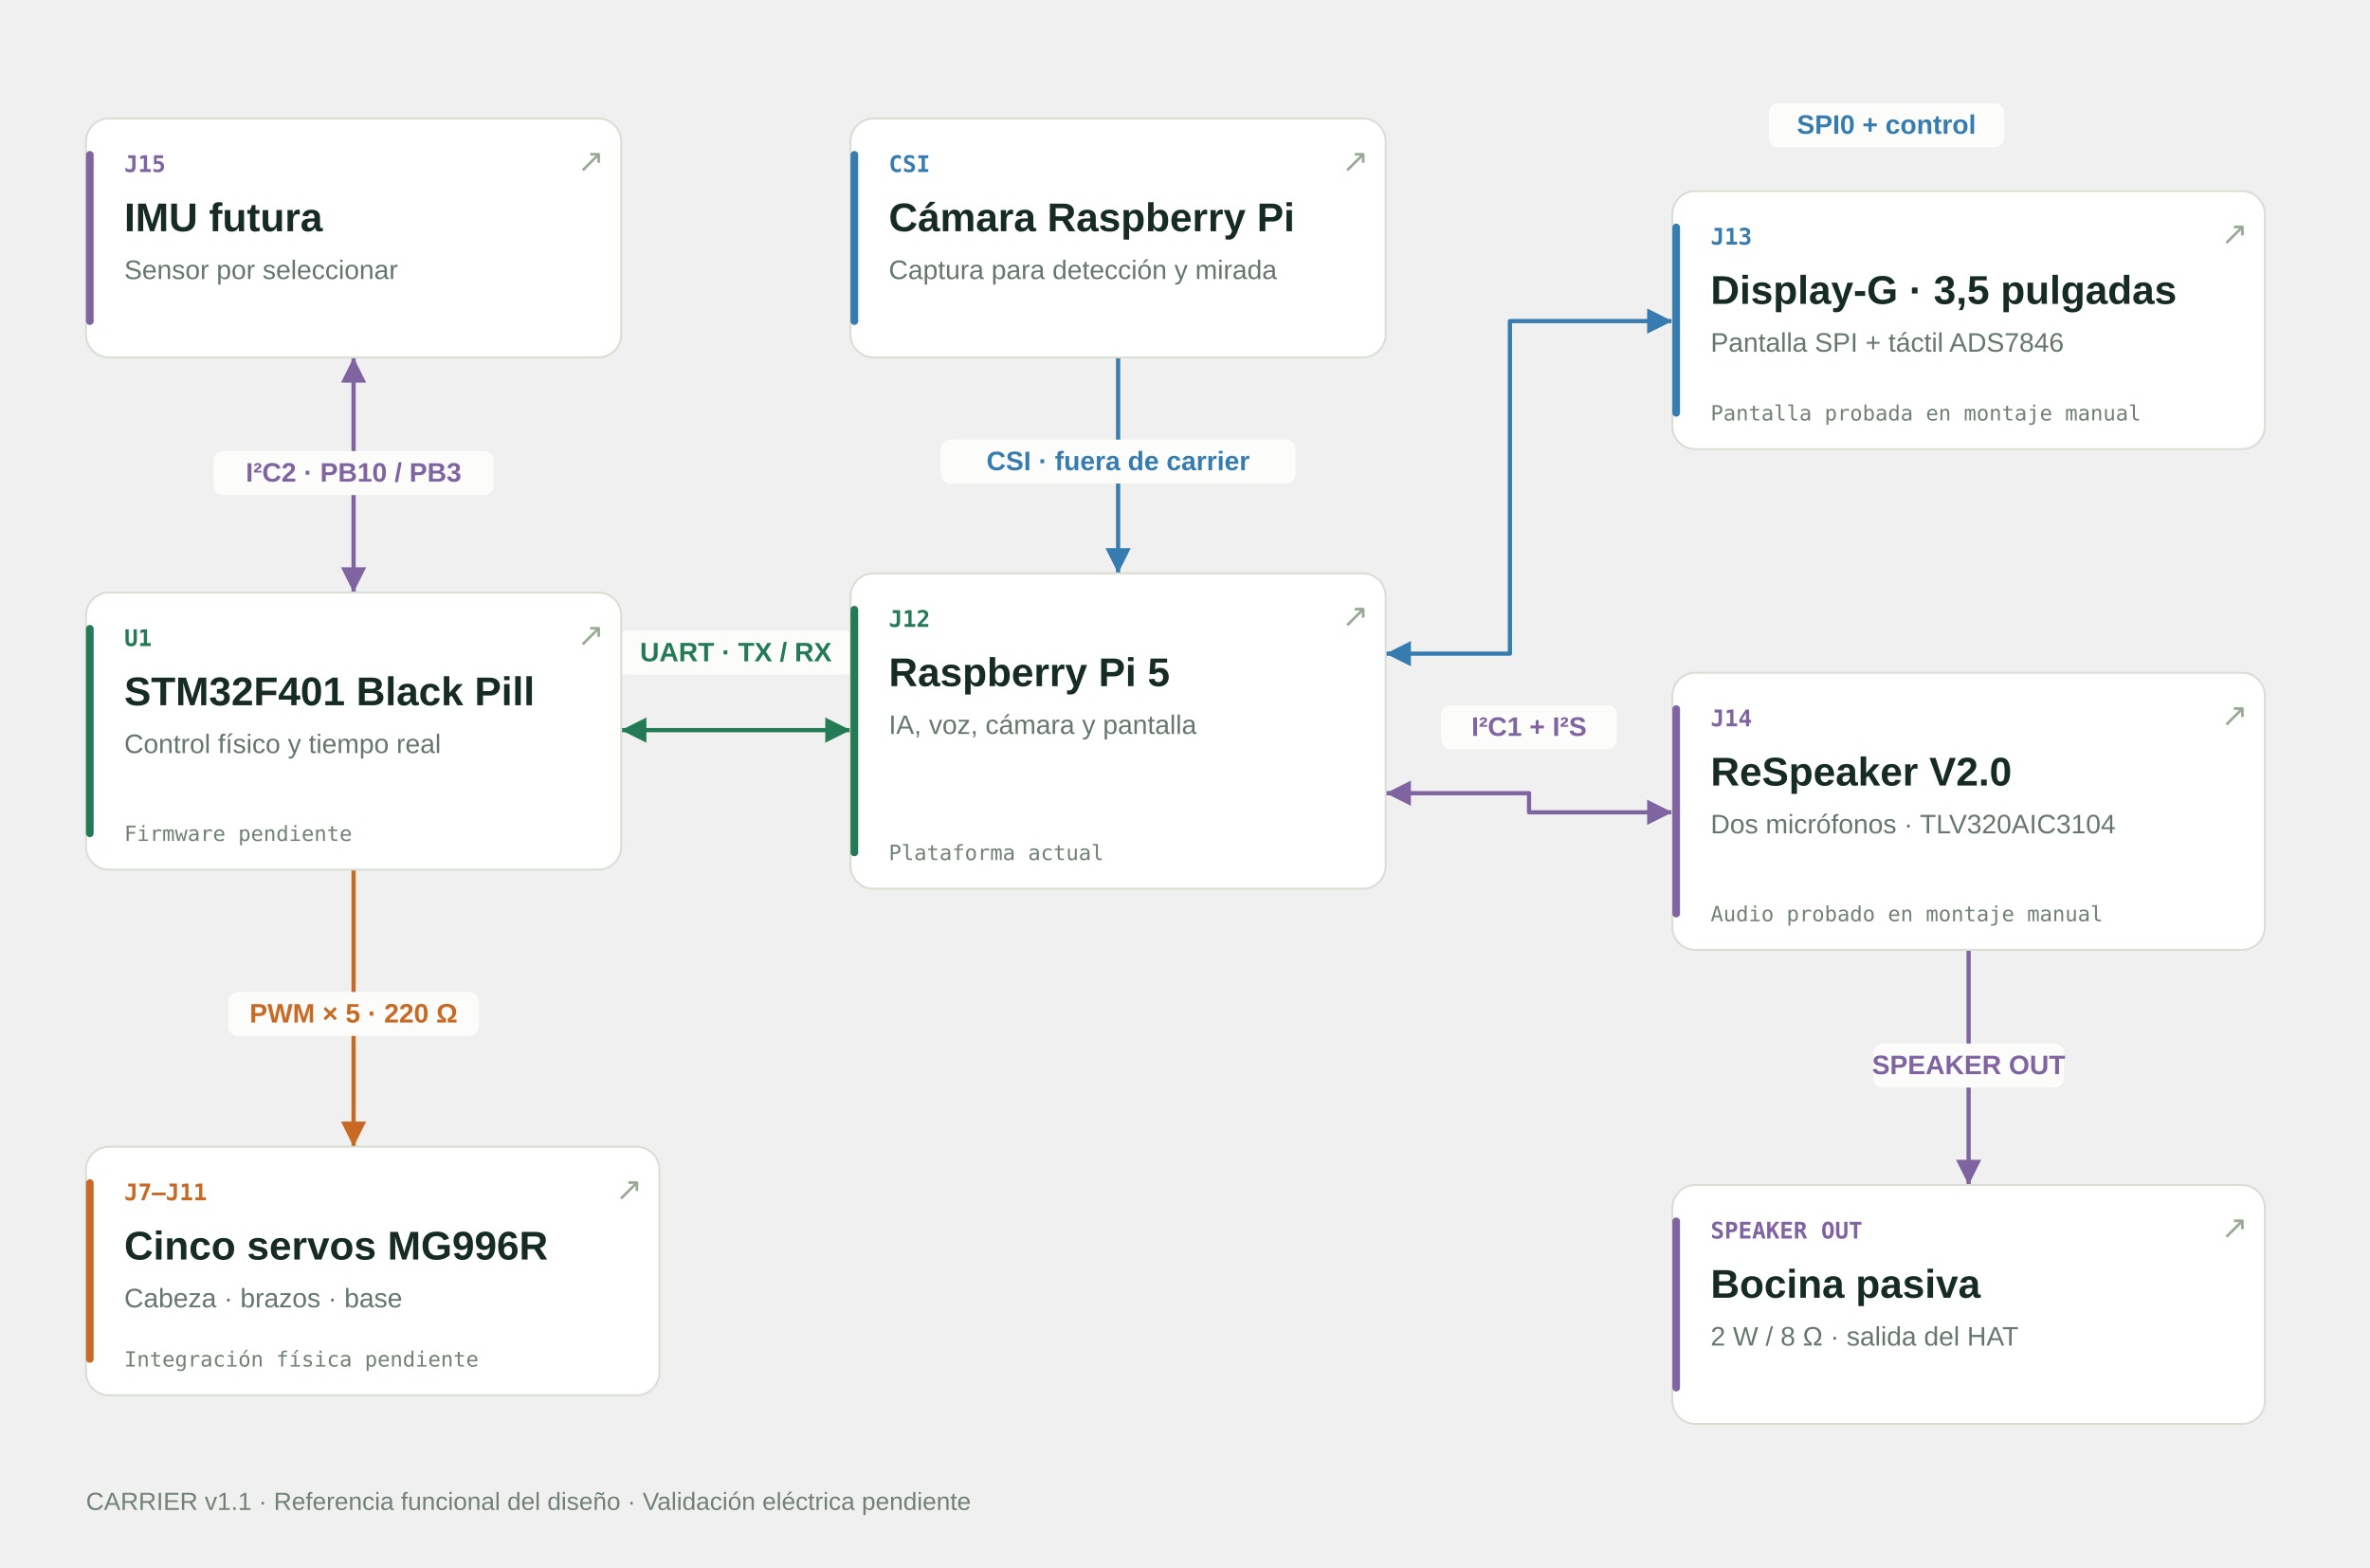
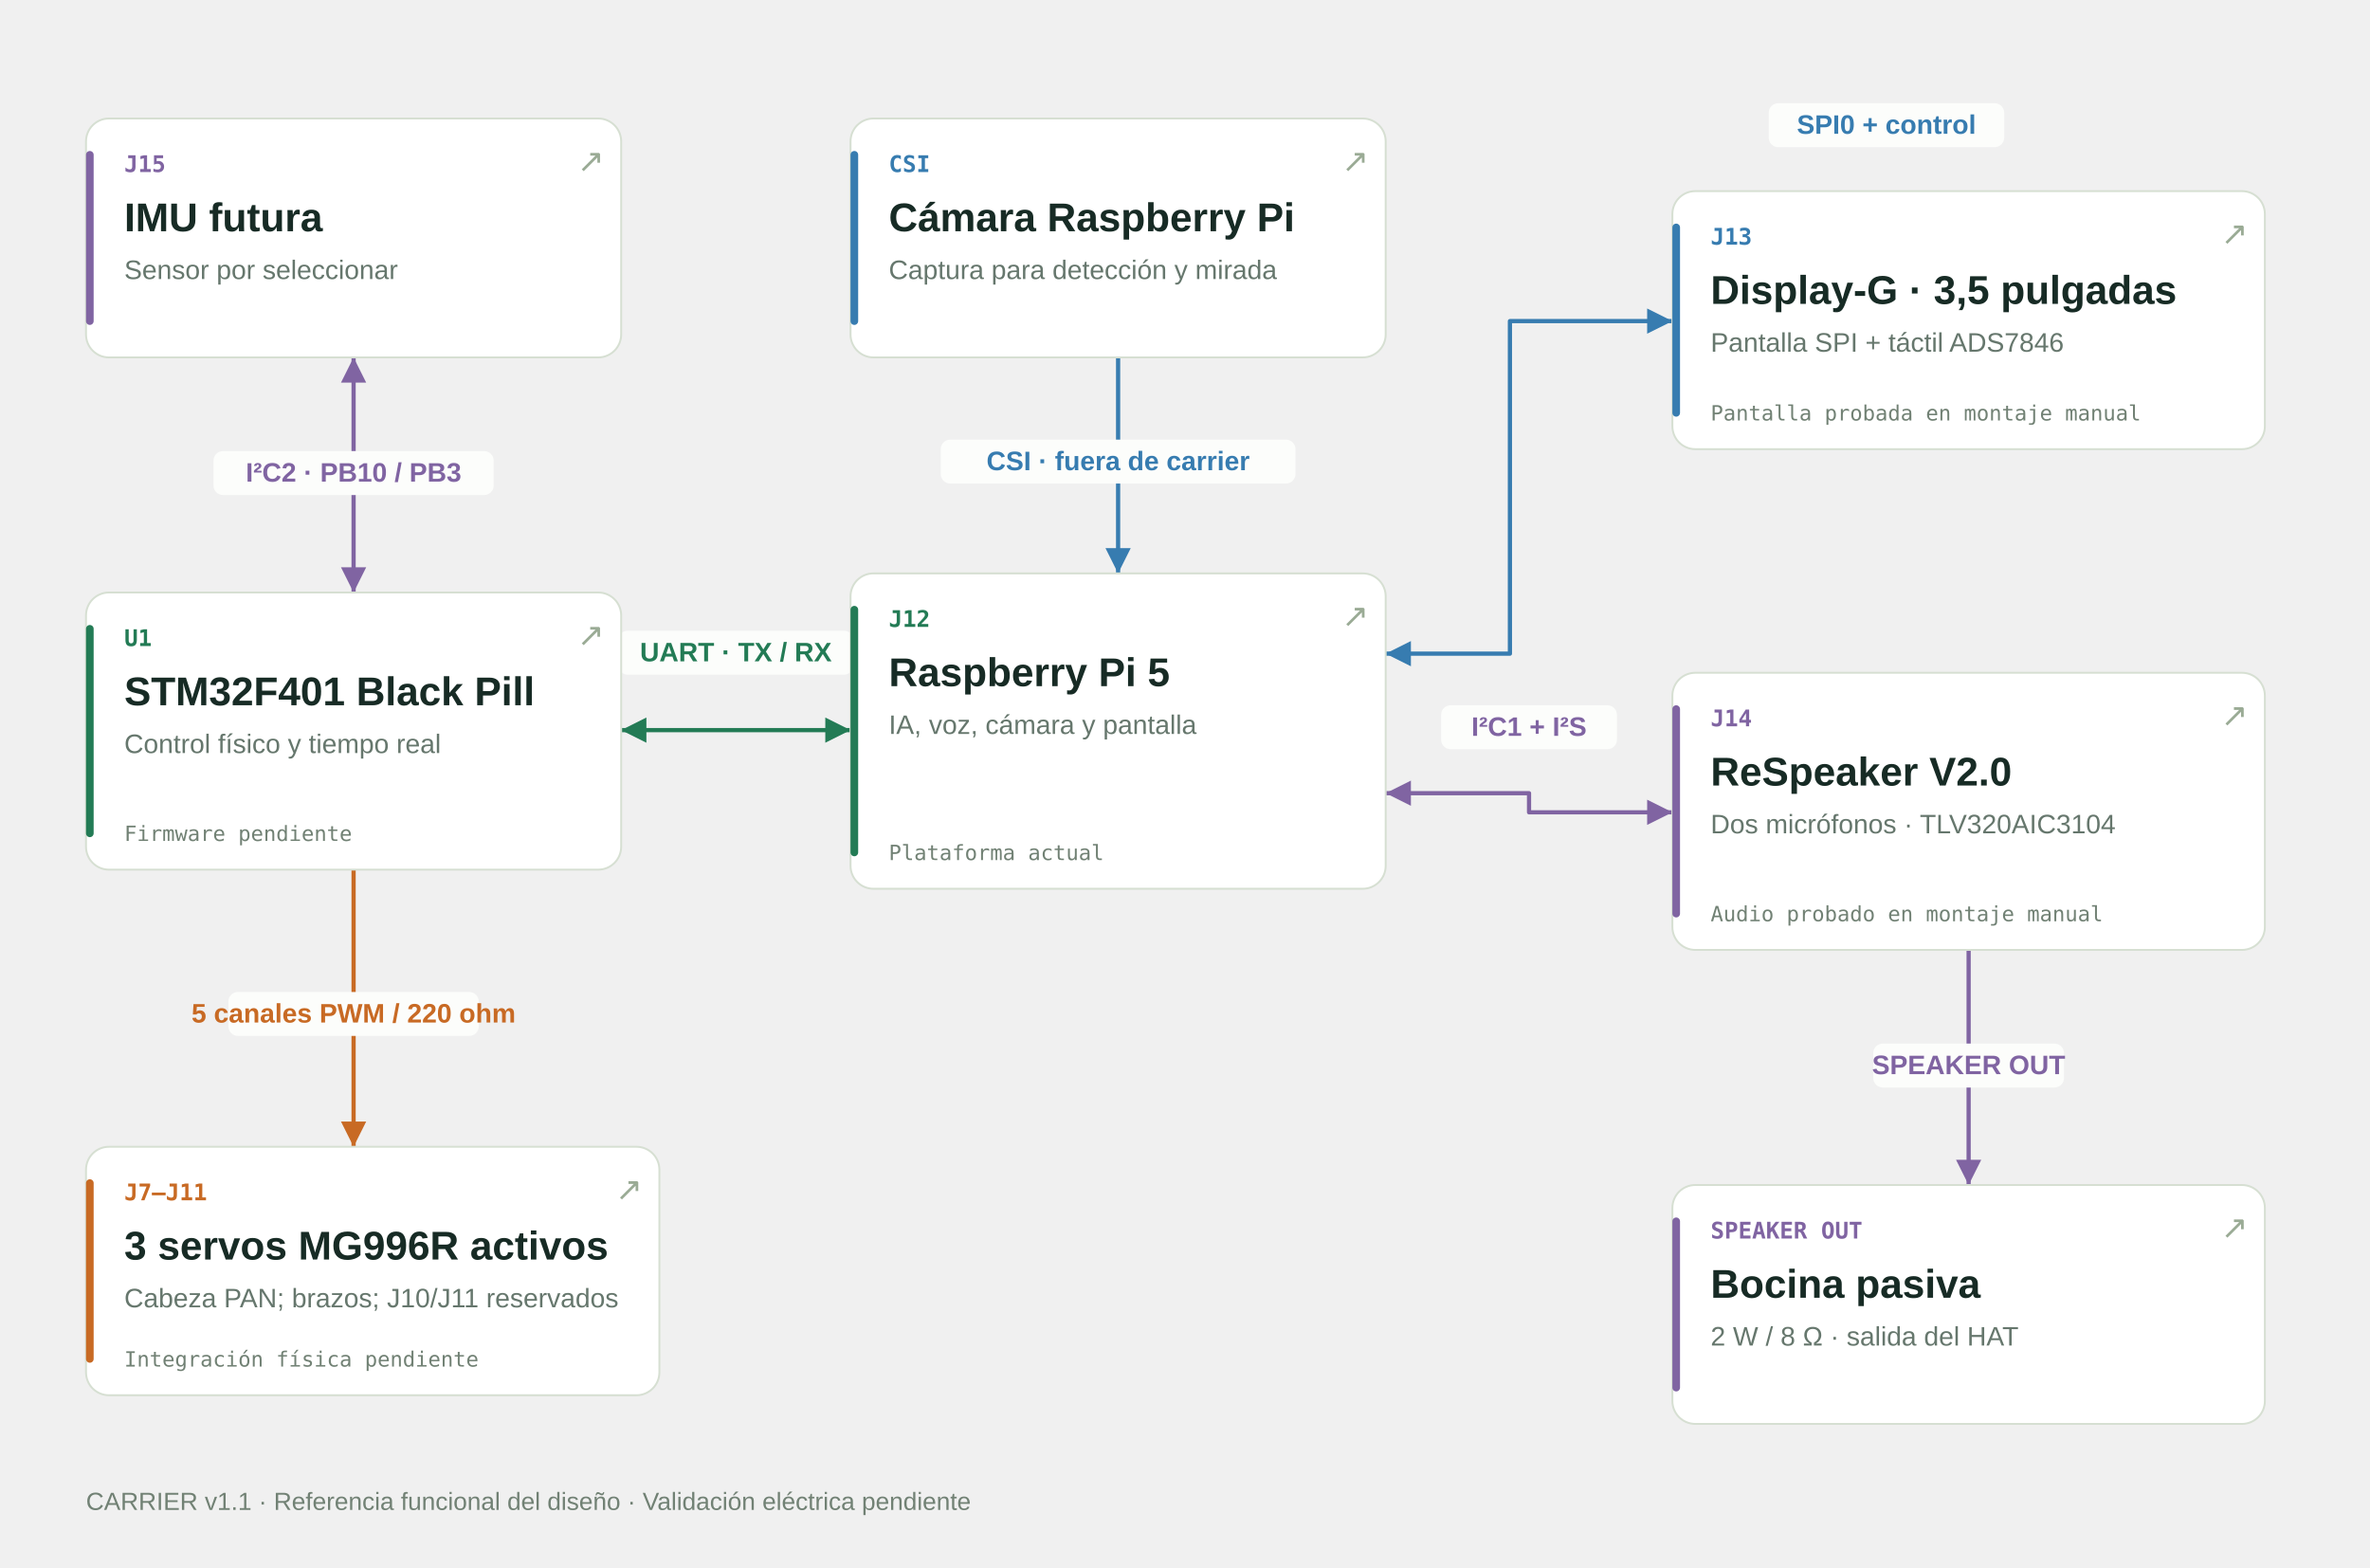
<svg xmlns="http://www.w3.org/2000/svg" id="wiring-svg" viewBox="0 0 1240 820" role="img" aria-labelledby="svg-title svg-desc">
  <style>text{font-family:'Segoe UI',Arial,sans-serif}.node{cursor:pointer}.node:hover .node-box{stroke:#7b9b79;stroke-width:2}.node.selected .node-box{stroke:#237b55;stroke-width:2.5}.node:focus{outline:none}.node:focus-visible .node-box{stroke:#377cb0;stroke-width:3}.edge{transition:opacity .12s} .code{font-family:Consolas,monospace}</style>
  <defs>
    <marker id="arr0" markerWidth="8" markerHeight="8" refX="6" refY="3" orient="auto-start-reverse" markerUnits="strokeWidth">
      <path d="M0 0L6 3L0 6Z" fill="#377cb0" />
    </marker>
    <marker id="arr1" markerWidth="8" markerHeight="8" refX="6" refY="3" orient="auto-start-reverse" markerUnits="strokeWidth">
      <path d="M0 0L6 3L0 6Z" fill="#237b55" />
    </marker>
    <marker id="arr2" markerWidth="8" markerHeight="8" refX="6" refY="3" orient="auto-start-reverse" markerUnits="strokeWidth">
      <path d="M0 0L6 3L0 6Z" fill="#8064a2" />
    </marker>
    <marker id="arr3" markerWidth="8" markerHeight="8" refX="6" refY="3" orient="auto-start-reverse" markerUnits="strokeWidth">
      <path d="M0 0L6 3L0 6Z" fill="#c86a24" />
    </marker>
    <marker id="arr4" markerWidth="8" markerHeight="8" refX="6" refY="3" orient="auto-start-reverse" markerUnits="strokeWidth">
      <path d="M0 0L6 3L0 6Z" fill="#bd5944" />
    </marker>
    <marker id="arr5" markerWidth="8" markerHeight="8" refX="6" refY="3" orient="auto-start-reverse" markerUnits="strokeWidth">
      <path d="M0 0L6 3L0 6Z" fill="#718174" />
    </marker>
    <marker id="arr6" markerWidth="8" markerHeight="8" refX="6" refY="3" orient="auto-start-reverse" markerUnits="strokeWidth">
      <path d="M0 0L6 3L0 6Z" fill="#172b25" />
    </marker>
  </defs>
  <text x="45" y="790" font-size="13" fill="#718174">CARRIER v1.1 · Referencia funcional del diseño · Validación eléctrica pendiente</text>
  <g class="edge" data-from="pi" data-to="stm">
    <path d="M445 382H325" fill="none" stroke="#237b55" stroke-width="2.2" stroke-linejoin="round" marker-end="url(#arr1)" marker-start="url(#arr1)" />
    <rect x="323.4" y="330" width="123.2" height="23" rx="5" fill="#fcfdfb" />
    <text x="385" y="346" text-anchor="middle" font-size="14" font-weight="600" fill="#237b55">UART · TX / RX</text>
  </g>
  <g class="edge" data-from="pi" data-to="display">
    <path d="M725 342H790V168H875" fill="none" stroke="#377cb0" stroke-width="2.2" stroke-linejoin="round" marker-end="url(#arr0)" marker-start="url(#arr0)" />
    <rect x="925.4" y="54" width="123.2" height="23" rx="5" fill="#fcfdfb" />
    <text x="987" y="70" text-anchor="middle" font-size="14" font-weight="600" fill="#377cb0">SPI0 + control</text>
  </g>
  <g class="edge" data-from="pi" data-to="audio">
    <path d="M725 415H800V425H875" fill="none" stroke="#8064a2" stroke-width="2.2" stroke-linejoin="round" marker-end="url(#arr2)" marker-start="url(#arr2)" />
    <rect x="754" y="369" width="92" height="23" rx="5" fill="#fcfdfb" />
    <text x="800" y="385" text-anchor="middle" font-size="14" font-weight="600" fill="#8064a2">I²C1 + I²S</text>
  </g>
  <g class="edge" data-from="camera" data-to="pi">
    <path d="M585 187V300" fill="none" stroke="#377cb0" stroke-width="2.2" stroke-linejoin="round" marker-end="url(#arr0)" />
    <rect x="492.2" y="230" width="185.6" height="23" rx="5" fill="#fcfdfb" />
    <text x="585" y="246" text-anchor="middle" font-size="14" font-weight="600" fill="#377cb0">CSI · fuera de carrier</text>
  </g>
  <g class="edge" data-from="stm" data-to="imu">
    <path d="M185 310V187" fill="none" stroke="#8064a2" stroke-width="2.2" stroke-linejoin="round" marker-end="url(#arr2)" marker-start="url(#arr2)" />
    <rect x="111.7" y="236" width="146.6" height="23" rx="5" fill="#fcfdfb" />
    <text x="185" y="252" text-anchor="middle" font-size="14" font-weight="600" fill="#8064a2">I²C2 · PB10 / PB3</text>
  </g>
  <g class="edge" data-from="stm" data-to="servos">
    <path d="M185 455V600" fill="none" stroke="#c86a24" stroke-width="2.2" stroke-linejoin="round" marker-end="url(#arr3)" />
    <rect x="119.5" y="519" width="131" height="23" rx="5" fill="#fcfdfb" />
-     <text x="185" y="535" text-anchor="middle" font-size="14" font-weight="600" fill="#c86a24">PWM × 5 · 220 Ω</text>
+     <text x="185" y="535" text-anchor="middle" font-size="14" font-weight="600" fill="#c86a24">5 canales PWM / 220 ohm</text>
  </g>
  <g class="edge" data-from="audio" data-to="speaker">
    <path d="M1030 497V620" fill="none" stroke="#8064a2" stroke-width="2.2" stroke-linejoin="round" marker-end="url(#arr2)" />
    <rect x="980.1" y="546" width="99.8" height="23" rx="5" fill="#fcfdfb" />
    <text x="1030" y="562" text-anchor="middle" font-size="14" font-weight="600" fill="#8064a2">SPEAKER OUT</text>
  </g>
  <g class="node" data-id="imu" role="button" tabindex="0" aria-label="Ver conexiones de IMU futura" aria-pressed="false">
    <rect class="node-box" x="45" y="62" width="280" height="125" rx="12" fill="#fff" stroke="#d6dfd2" />
    <rect x="45" y="79" width="4" height="91" rx="2" fill="#8064a2" />
    <text class="code" x="65" y="90" font-size="12" font-weight="600" fill="#8064a2">J15</text>
    <text x="65" y="121" font-size="21" font-weight="650" fill="#172b25">IMU futura</text>
    <text x="65" y="146" font-size="14" fill="#66776d">Sensor por seleccionar</text>
    <text x="302" y="90" font-size="17" fill="#9aab95">↗</text>
  </g>
  <g class="node" data-id="camera" role="button" tabindex="0" aria-label="Ver conexiones de Cámara Raspberry Pi" aria-pressed="false">
    <rect class="node-box" x="445" y="62" width="280" height="125" rx="12" fill="#fff" stroke="#d6dfd2" />
    <rect x="445" y="79" width="4" height="91" rx="2" fill="#377cb0" />
    <text class="code" x="465" y="90" font-size="12" font-weight="600" fill="#377cb0">CSI</text>
    <text x="465" y="121" font-size="21" font-weight="650" fill="#172b25">Cámara Raspberry Pi</text>
    <text x="465" y="146" font-size="14" fill="#66776d">Captura para detección y mirada</text>
    <text x="702" y="90" font-size="17" fill="#9aab95">↗</text>
  </g>
  <g class="node" data-id="display" role="button" tabindex="0" aria-label="Ver conexiones de Display-G · 3,5 pulgadas" aria-pressed="false">
    <rect class="node-box" x="875" y="100" width="310" height="135" rx="12" fill="#fff" stroke="#d6dfd2" />
    <rect x="875" y="117" width="4" height="101" rx="2" fill="#377cb0" />
    <text class="code" x="895" y="128" font-size="12" font-weight="600" fill="#377cb0">J13</text>
    <text x="895" y="159" font-size="21" font-weight="650" fill="#172b25">Display-G · 3,5 pulgadas</text>
    <text x="895" y="184" font-size="14" fill="#66776d">Pantalla SPI + táctil ADS7846</text>
    <text class="code" x="895" y="220" font-size="11" fill="#718174">Pantalla probada en montaje manual</text>
    <text x="1162" y="128" font-size="17" fill="#9aab95">↗</text>
  </g>
  <g class="node" data-id="stm" role="button" tabindex="0" aria-label="Ver conexiones de STM32F401 Black Pill" aria-pressed="false">
    <rect class="node-box" x="45" y="310" width="280" height="145" rx="12" fill="#fff" stroke="#d6dfd2" />
    <rect x="45" y="327" width="4" height="111" rx="2" fill="#237b55" />
    <text class="code" x="65" y="338" font-size="12" font-weight="600" fill="#237b55">U1</text>
    <text x="65" y="369" font-size="21" font-weight="650" fill="#172b25">STM32F401 Black Pill</text>
    <text x="65" y="394" font-size="14" fill="#66776d">Control físico y tiempo real</text>
    <text class="code" x="65" y="440" font-size="11" fill="#718174">Firmware pendiente</text>
    <text x="302" y="338" font-size="17" fill="#9aab95">↗</text>
  </g>
  <g class="node" data-id="pi" role="button" tabindex="0" aria-label="Ver conexiones de Raspberry Pi 5" aria-pressed="false">
    <rect class="node-box" x="445" y="300" width="280" height="165" rx="12" fill="#fff" stroke="#d6dfd2" />
    <rect x="445" y="317" width="4" height="131" rx="2" fill="#237b55" />
    <text class="code" x="465" y="328" font-size="12" font-weight="600" fill="#237b55">J12</text>
    <text x="465" y="359" font-size="21" font-weight="650" fill="#172b25">Raspberry Pi 5</text>
    <text x="465" y="384" font-size="14" fill="#66776d">IA, voz, cámara y pantalla</text>
    <text class="code" x="465" y="450" font-size="11" fill="#718174">Plataforma actual</text>
    <text x="702" y="328" font-size="17" fill="#9aab95">↗</text>
  </g>
  <g class="node" data-id="audio" role="button" tabindex="0" aria-label="Ver conexiones de ReSpeaker V2.0" aria-pressed="false">
    <rect class="node-box" x="875" y="352" width="310" height="145" rx="12" fill="#fff" stroke="#d6dfd2" />
    <rect x="875" y="369" width="4" height="111" rx="2" fill="#8064a2" />
    <text class="code" x="895" y="380" font-size="12" font-weight="600" fill="#8064a2">J14</text>
    <text x="895" y="411" font-size="21" font-weight="650" fill="#172b25">ReSpeaker V2.0</text>
    <text x="895" y="436" font-size="14" fill="#66776d">Dos micrófonos · TLV320AIC3104</text>
    <text class="code" x="895" y="482" font-size="11" fill="#718174">Audio probado en montaje manual</text>
    <text x="1162" y="380" font-size="17" fill="#9aab95">↗</text>
  </g>
-   <g class="node" data-id="servos" role="button" tabindex="0" aria-label="Ver conexiones de Cinco servos MG996R" aria-pressed="false">
+   <g class="node" data-id="servos" role="button" tabindex="0" aria-label="Ver conexiones de 3 servos MG996R activos" aria-pressed="false">
    <rect class="node-box" x="45" y="600" width="300" height="130" rx="12" fill="#fff" stroke="#d6dfd2" />
    <rect x="45" y="617" width="4" height="96" rx="2" fill="#c86a24" />
    <text class="code" x="65" y="628" font-size="12" font-weight="600" fill="#c86a24">J7–J11</text>
-     <text x="65" y="659" font-size="21" font-weight="650" fill="#172b25">Cinco servos MG996R</text>
-     <text x="65" y="684" font-size="14" fill="#66776d">Cabeza · brazos · base</text>
+     <text x="65" y="659" font-size="21" font-weight="650" fill="#172b25">3 servos MG996R activos</text>
+     <text x="65" y="684" font-size="14" fill="#66776d">Cabeza PAN; brazos; J10/J11 reservados</text>
    <text class="code" x="65" y="715" font-size="11" fill="#718174">Integración física pendiente</text>
    <text x="322" y="628" font-size="17" fill="#9aab95">↗</text>
  </g>
  <g class="node" data-id="speaker" role="button" tabindex="0" aria-label="Ver conexiones de Bocina pasiva" aria-pressed="false">
    <rect class="node-box" x="875" y="620" width="310" height="125" rx="12" fill="#fff" stroke="#d6dfd2" />
    <rect x="875" y="637" width="4" height="91" rx="2" fill="#8064a2" />
    <text class="code" x="895" y="648" font-size="12" font-weight="600" fill="#8064a2">SPEAKER OUT</text>
    <text x="895" y="679" font-size="21" font-weight="650" fill="#172b25">Bocina pasiva</text>
    <text x="895" y="704" font-size="14" fill="#66776d">2 W / 8 Ω · salida del HAT</text>
    <text x="1162" y="648" font-size="17" fill="#9aab95">↗</text>
  </g>
</svg>
